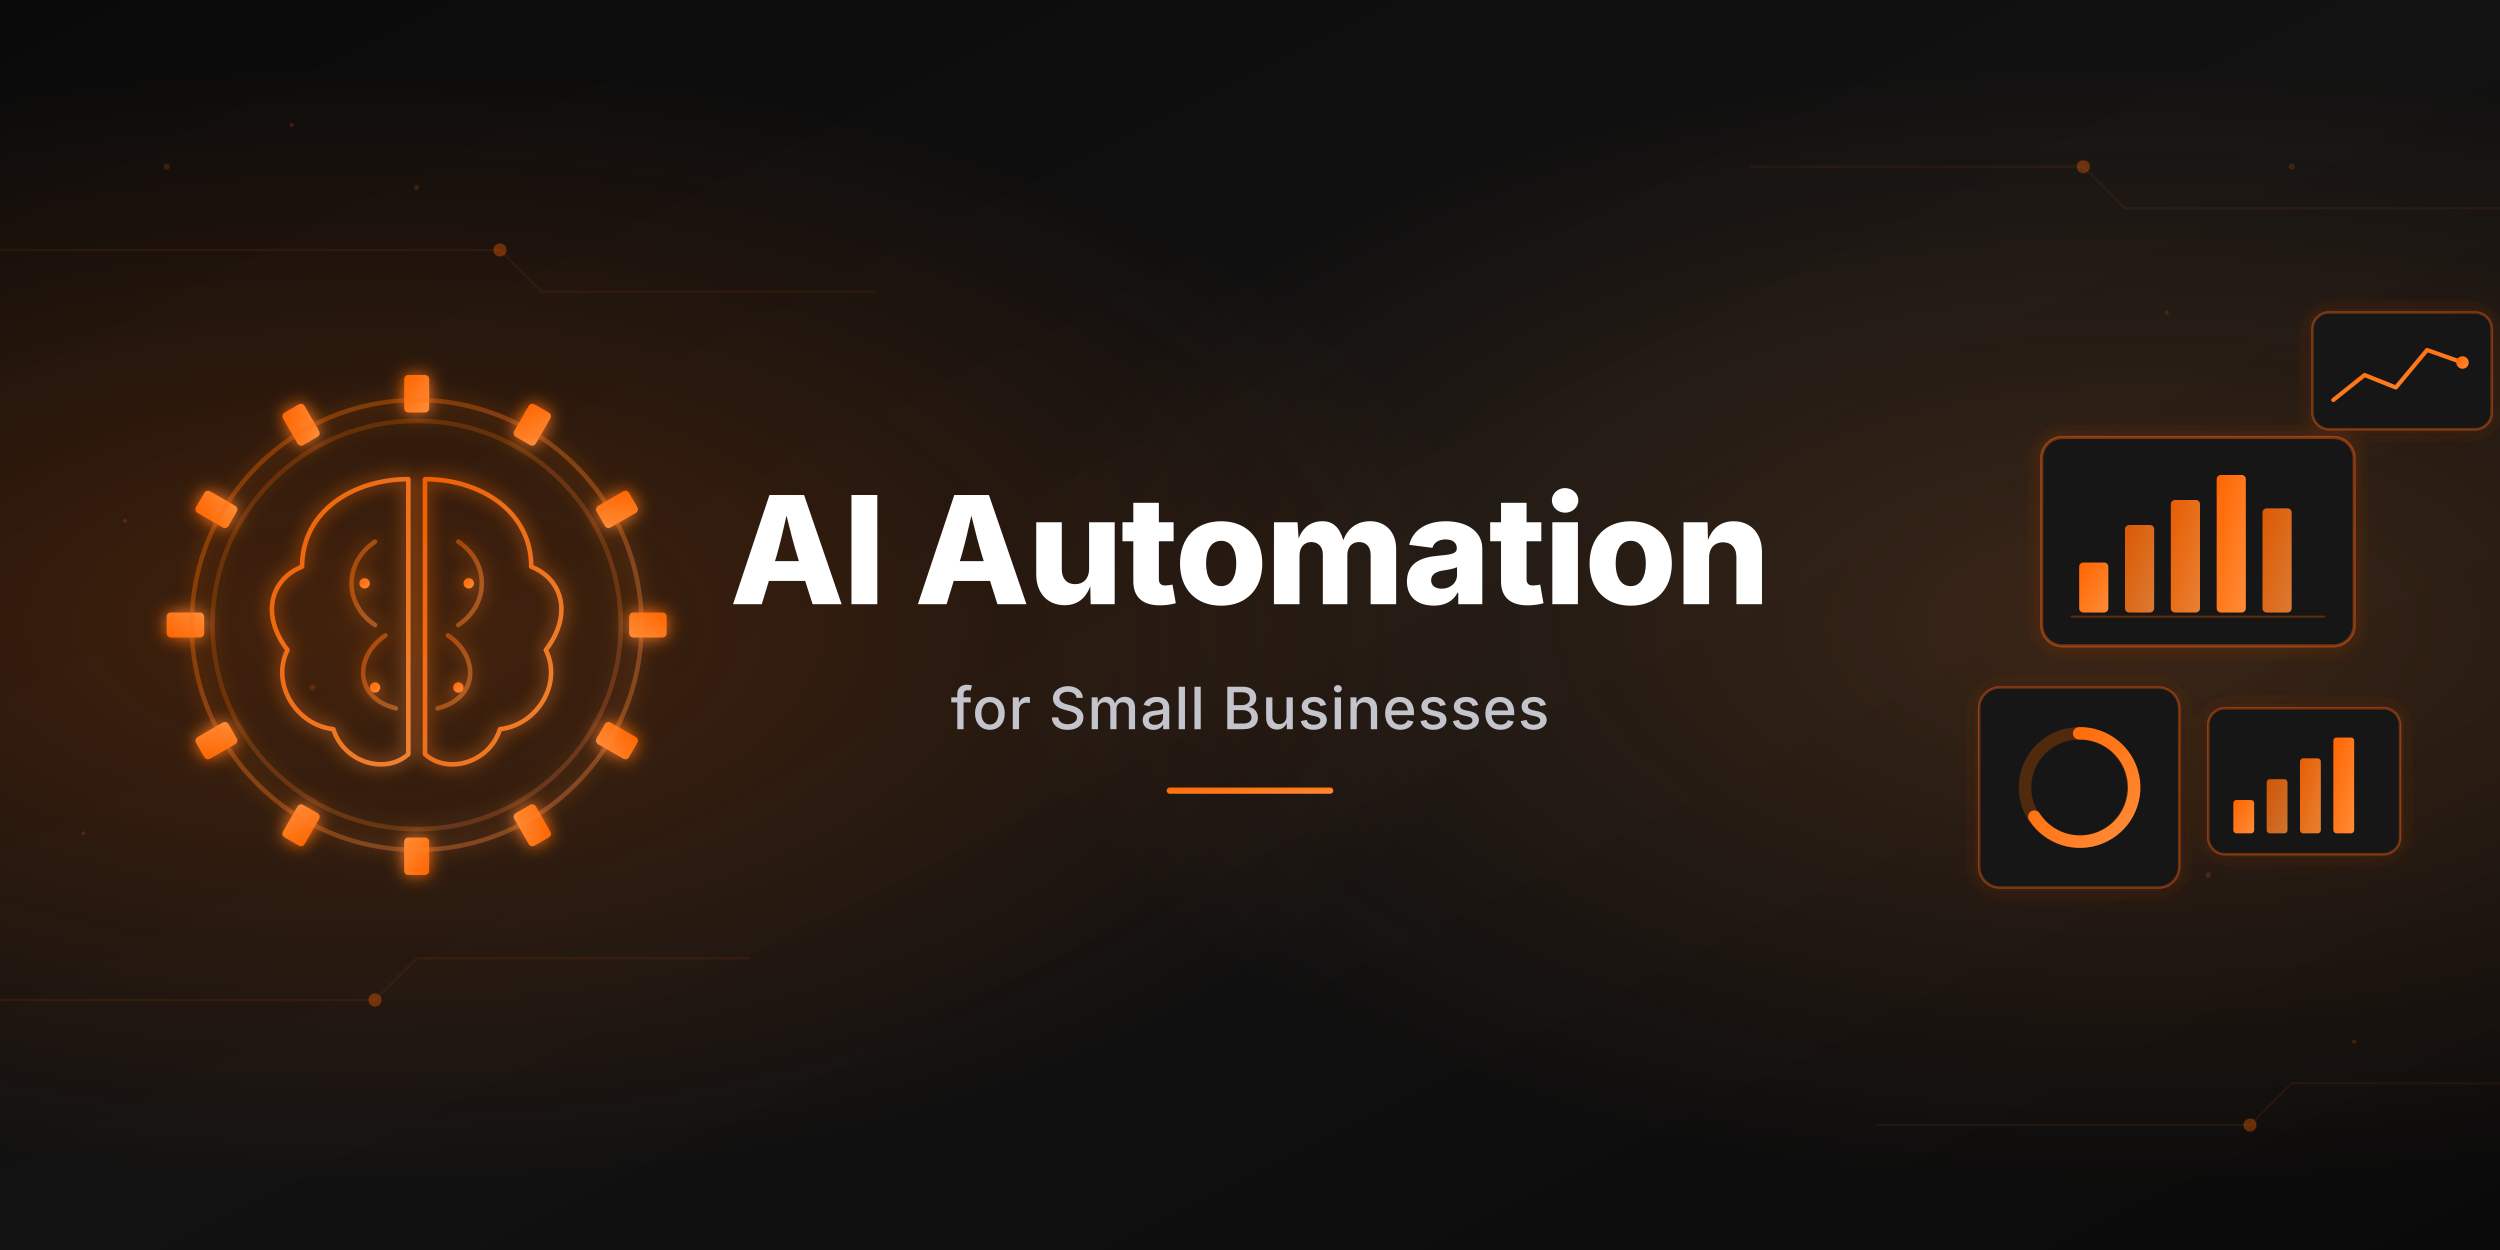
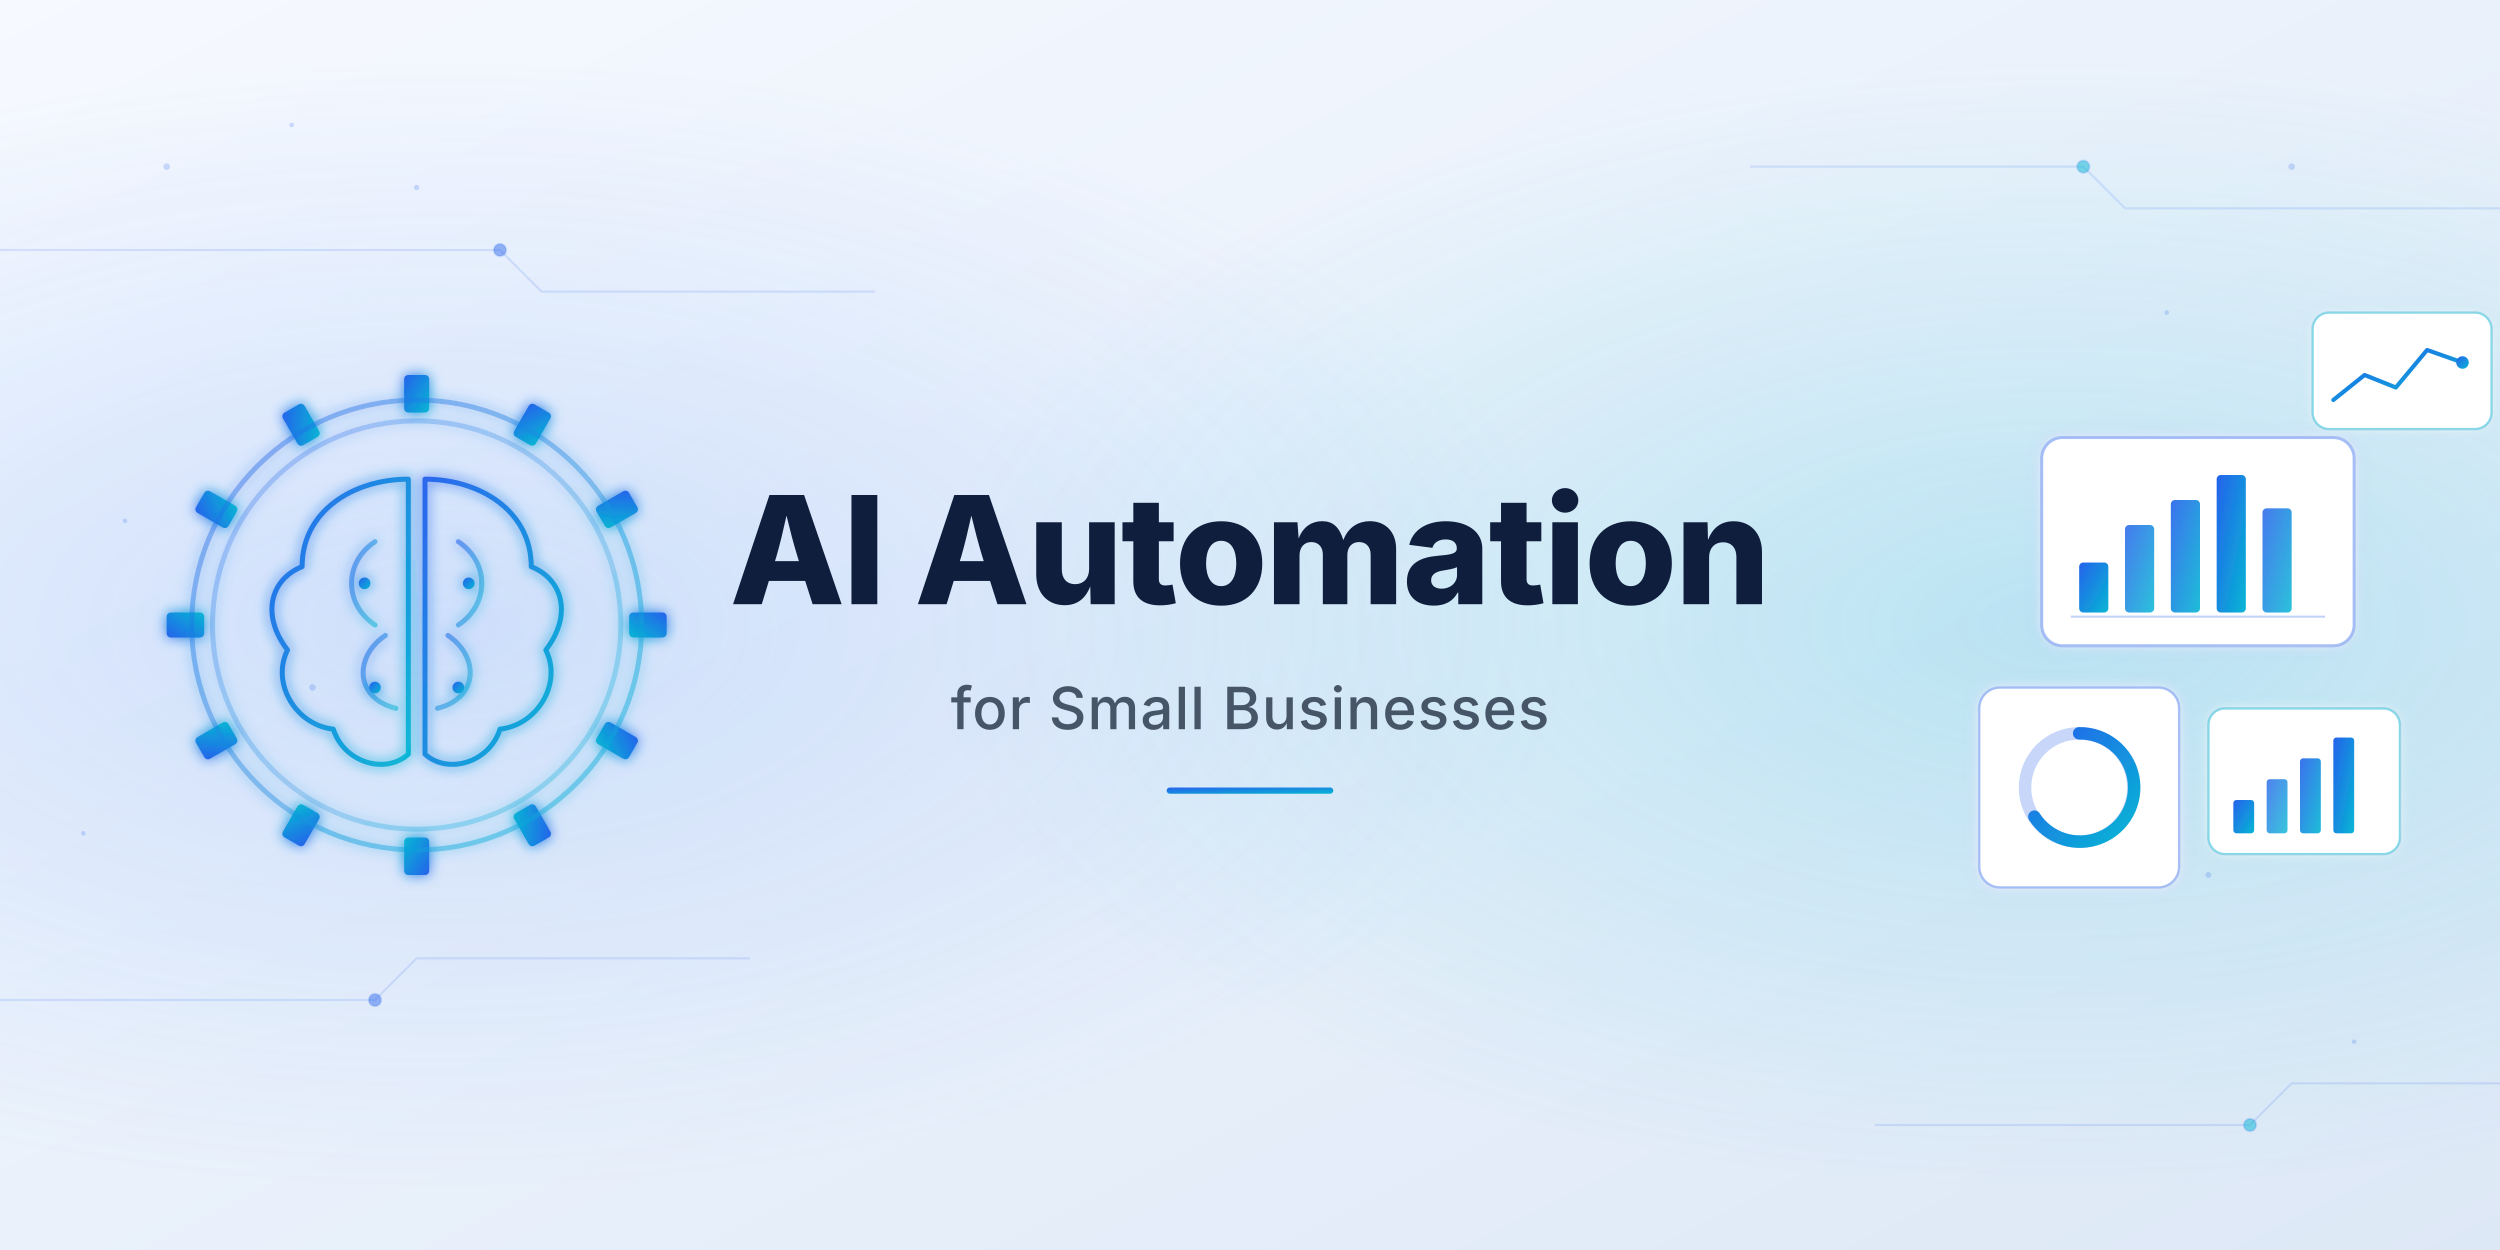
<svg xmlns="http://www.w3.org/2000/svg" viewBox="0 0 1200 600" preserveAspectRatio="xMidYMid slice" role="img" aria-label="AI Automation for Small Businesses">
  <defs>
    <linearGradient id="bg" x1="0" y1="0" x2="1" y2="1">
-       <stop offset="0%" stop-color="#0a0a0a" />
-       <stop offset="50%" stop-color="#121212" />
-       <stop offset="100%" stop-color="#0a0a0a" />
+       <stop offset="0%" stop-color="#f6f9ff" />
+       <stop offset="50%" stop-color="#eaf1fb" />
+       <stop offset="100%" stop-color="#dde8f6" />
    </linearGradient>
-     <radialGradient id="glowLeft" cx="0.15" cy="0.5" r="0.45">
-       <stop offset="0%" stop-color="#ff6500" stop-opacity="0.22" />
-       <stop offset="100%" stop-color="#ff6500" stop-opacity="0" />
+     <radialGradient id="glowLeft" cx="0.18" cy="0.5" r="0.45">
+       <stop offset="0%" stop-color="#3b82f6" stop-opacity="0.18" />
+       <stop offset="100%" stop-color="#3b82f6" stop-opacity="0" />
    </radialGradient>
-     <radialGradient id="glowRight" cx="0.85" cy="0.5" r="0.45">
-       <stop offset="0%" stop-color="#ff8c38" stop-opacity="0.18" />
-       <stop offset="100%" stop-color="#ff8c38" stop-opacity="0" />
+     <radialGradient id="glowRight" cx="0.82" cy="0.5" r="0.45">
+       <stop offset="0%" stop-color="#06b6d4" stop-opacity="0.2" />
+       <stop offset="100%" stop-color="#06b6d4" stop-opacity="0" />
    </radialGradient>
-     <linearGradient id="orange" x1="0" y1="0" x2="1" y2="1">
-       <stop offset="0%" stop-color="#ff6500" />
-       <stop offset="100%" stop-color="#ff8c38" />
+     <linearGradient id="accent" x1="0" y1="0" x2="1" y2="1">
+       <stop offset="0%" stop-color="#2563eb" />
+       <stop offset="100%" stop-color="#06b6d4" />
    </linearGradient>
    <filter id="softGlow" x="-50%" y="-50%" width="200%" height="200%">
-       <feGaussianBlur stdDeviation="4" result="b" />
+       <feGaussianBlur stdDeviation="3" result="b" />
      <feMerge>
        <feMergeNode in="b" />
        <feMergeNode in="SourceGraphic" />
      </feMerge>
    </filter>
  </defs>
  <rect width="1200" height="600" fill="url(#bg)" />
  <rect width="1200" height="600" fill="url(#glowLeft)" />
  <rect width="1200" height="600" fill="url(#glowRight)" />
-   <g stroke="#ff6500" stroke-opacity="0.08" stroke-width="1" fill="none">
+   <g stroke="#2563eb" stroke-opacity="0.14" stroke-width="1" fill="none">
    <path d="M0,120 L240,120 L260,140 L420,140" />
    <path d="M0,480 L180,480 L200,460 L360,460" />
    <path d="M840,80 L1000,80 L1020,100 L1200,100" />
    <path d="M900,540 L1080,540 L1100,520 L1200,520" />
-     <circle cx="240" cy="120" r="3" fill="#ff6500" fill-opacity="0.35" />
-     <circle cx="180" cy="480" r="3" fill="#ff6500" fill-opacity="0.35" />
-     <circle cx="1000" cy="80" r="3" fill="#ff6500" fill-opacity="0.35" />
-     <circle cx="1080" cy="540" r="3" fill="#ff6500" fill-opacity="0.35" />
+     <circle cx="240" cy="120" r="3" fill="#2563eb" fill-opacity="0.45" />
+     <circle cx="180" cy="480" r="3" fill="#2563eb" fill-opacity="0.45" />
+     <circle cx="1000" cy="80" r="3" fill="#06b6d4" fill-opacity="0.5" />
+     <circle cx="1080" cy="540" r="3" fill="#06b6d4" fill-opacity="0.5" />
  </g>
-   <g fill="#ff6500" fill-opacity="0.18">
-     <circle cx="80" cy="80" r="1.5" />
-     <circle cx="140" cy="60" r="1" />
-     <circle cx="200" cy="90" r="1.2" />
-     <circle cx="60" cy="250" r="1" />
-     <circle cx="150" cy="330" r="1.5" />
-     <circle cx="40" cy="400" r="1" />
-     <circle cx="1100" cy="80" r="1.5" />
-     <circle cx="1040" cy="150" r="1" />
-     <circle cx="1140" cy="200" r="1.2" />
-     <circle cx="1150" cy="360" r="1" />
-     <circle cx="1060" cy="420" r="1.3" />
-     <circle cx="1130" cy="500" r="1" />
+   <g fill="#2563eb" fill-opacity="0.2">
+     <circle cx="80" cy="80" r="1.6" />
+     <circle cx="140" cy="60" r="1.1" />
+     <circle cx="200" cy="90" r="1.3" />
+     <circle cx="60" cy="250" r="1.1" />
+     <circle cx="150" cy="330" r="1.6" />
+     <circle cx="40" cy="400" r="1.1" />
+     <circle cx="1100" cy="80" r="1.6" />
+     <circle cx="1040" cy="150" r="1.1" />
+     <circle cx="1140" cy="200" r="1.3" />
+     <circle cx="1150" cy="360" r="1.1" />
+     <circle cx="1060" cy="420" r="1.4" />
+     <circle cx="1130" cy="500" r="1.1" />
  </g>
-   <g transform="translate(200,300)" stroke="url(#orange)" stroke-width="2.2" fill="none" stroke-linecap="round" stroke-linejoin="round" filter="url(#softGlow)">
+   <g transform="translate(200,300)" stroke="url(#accent)" stroke-width="2.4" fill="none" stroke-linecap="round" stroke-linejoin="round" filter="url(#softGlow)">
    <g>
-       <circle cx="0" cy="0" r="98" stroke-opacity="0.22" />
+       <circle cx="0" cy="0" r="98" stroke-opacity="0.28" />
      <g>
-         <rect x="-6" y="-120" width="12" height="18" rx="2" fill="url(#orange)" stroke="none" />
+         <rect x="-6" y="-120" width="12" height="18" rx="2" fill="url(#accent)" stroke="none" />
        <g transform="rotate(30)">
-           <rect x="-6" y="-120" width="12" height="18" rx="2" fill="url(#orange)" stroke="none" />
+           <rect x="-6" y="-120" width="12" height="18" rx="2" fill="url(#accent)" stroke="none" />
        </g>
        <g transform="rotate(60)">
-           <rect x="-6" y="-120" width="12" height="18" rx="2" fill="url(#orange)" stroke="none" />
+           <rect x="-6" y="-120" width="12" height="18" rx="2" fill="url(#accent)" stroke="none" />
        </g>
        <g transform="rotate(90)">
-           <rect x="-6" y="-120" width="12" height="18" rx="2" fill="url(#orange)" stroke="none" />
+           <rect x="-6" y="-120" width="12" height="18" rx="2" fill="url(#accent)" stroke="none" />
        </g>
        <g transform="rotate(120)">
-           <rect x="-6" y="-120" width="12" height="18" rx="2" fill="url(#orange)" stroke="none" />
+           <rect x="-6" y="-120" width="12" height="18" rx="2" fill="url(#accent)" stroke="none" />
        </g>
        <g transform="rotate(150)">
-           <rect x="-6" y="-120" width="12" height="18" rx="2" fill="url(#orange)" stroke="none" />
+           <rect x="-6" y="-120" width="12" height="18" rx="2" fill="url(#accent)" stroke="none" />
        </g>
        <g transform="rotate(180)">
-           <rect x="-6" y="-120" width="12" height="18" rx="2" fill="url(#orange)" stroke="none" />
+           <rect x="-6" y="-120" width="12" height="18" rx="2" fill="url(#accent)" stroke="none" />
        </g>
        <g transform="rotate(210)">
-           <rect x="-6" y="-120" width="12" height="18" rx="2" fill="url(#orange)" stroke="none" />
+           <rect x="-6" y="-120" width="12" height="18" rx="2" fill="url(#accent)" stroke="none" />
        </g>
        <g transform="rotate(240)">
-           <rect x="-6" y="-120" width="12" height="18" rx="2" fill="url(#orange)" stroke="none" />
+           <rect x="-6" y="-120" width="12" height="18" rx="2" fill="url(#accent)" stroke="none" />
        </g>
        <g transform="rotate(270)">
-           <rect x="-6" y="-120" width="12" height="18" rx="2" fill="url(#orange)" stroke="none" />
+           <rect x="-6" y="-120" width="12" height="18" rx="2" fill="url(#accent)" stroke="none" />
        </g>
        <g transform="rotate(300)">
-           <rect x="-6" y="-120" width="12" height="18" rx="2" fill="url(#orange)" stroke="none" />
+           <rect x="-6" y="-120" width="12" height="18" rx="2" fill="url(#accent)" stroke="none" />
        </g>
        <g transform="rotate(330)">
-           <rect x="-6" y="-120" width="12" height="18" rx="2" fill="url(#orange)" stroke="none" />
+           <rect x="-6" y="-120" width="12" height="18" rx="2" fill="url(#accent)" stroke="none" />
        </g>
      </g>
-       <circle cx="0" cy="0" r="108" stroke-opacity="0.35" />
+       <circle cx="0" cy="0" r="108" stroke-opacity="0.42" />
    </g>
-     <path d="M -4 -70 C -30 -70 -55 -55 -55 -28 C -70 -22 -75 -5 -62 12 C -70 28 -58 48 -40 50 C -35 66 -15 72 -4 62 L -4 -70 Z" stroke-opacity="0.9" />
-     <path d="M 4 -70 C 30 -70 55 -55 55 -28 C 70 -22 75 -5 62 12 C 70 28 58 48 40 50 C 35 66 15 72 4 62 L 4 -70 Z" stroke-opacity="0.9" />
-     <path d="M -20 -40 C -35 -30 -35 -10 -20 0" stroke-opacity="0.5" />
-     <path d="M -15 5 C -30 15 -30 35 -10 40" stroke-opacity="0.5" />
-     <path d="M 20 -40 C 35 -30 35 -10 20 0" stroke-opacity="0.5" />
-     <path d="M 15 5 C 30 15 30 35 10 40" stroke-opacity="0.5" />
-     <circle cx="-25" cy="-20" r="2.5" fill="url(#orange)" stroke="none" />
-     <circle cx="25" cy="-20" r="2.5" fill="url(#orange)" stroke="none" />
-     <circle cx="-20" cy="30" r="2.5" fill="url(#orange)" stroke="none" />
-     <circle cx="20" cy="30" r="2.5" fill="url(#orange)" stroke="none" />
+     <path d="M -4 -70 C -30 -70 -55 -55 -55 -28 C -70 -22 -75 -5 -62 12 C -70 28 -58 48 -40 50 C -35 66 -15 72 -4 62 L -4 -70 Z" stroke-opacity="0.95" />
+     <path d="M 4 -70 C 30 -70 55 -55 55 -28 C 70 -22 75 -5 62 12 C 70 28 58 48 40 50 C 35 66 15 72 4 62 L 4 -70 Z" stroke-opacity="0.95" />
+     <path d="M -20 -40 C -35 -30 -35 -10 -20 0" stroke-opacity="0.55" />
+     <path d="M -15 5 C -30 15 -30 35 -10 40" stroke-opacity="0.55" />
+     <path d="M 20 -40 C 35 -30 35 -10 20 0" stroke-opacity="0.55" />
+     <path d="M 15 5 C 30 15 30 35 10 40" stroke-opacity="0.55" />
+     <circle cx="-25" cy="-20" r="2.8" fill="url(#accent)" stroke="none" />
+     <circle cx="25" cy="-20" r="2.8" fill="url(#accent)" stroke="none" />
+     <circle cx="-20" cy="30" r="2.8" fill="url(#accent)" stroke="none" />
+     <circle cx="20" cy="30" r="2.8" fill="url(#accent)" stroke="none" />
  </g>
  <g font-family="'Bricolage Grotesque','Inter',system-ui,sans-serif" text-anchor="middle">
-     <text x="600" y="290" font-size="72" font-weight="800" fill="#ffffff" letter-spacing="-1">AI Automation</text>
-     <text x="600" y="350" font-size="28" font-weight="500" fill="#c4c4cc" letter-spacing="0.5">for Small Businesses</text>
-     <rect x="560" y="378" width="80" height="3" rx="1.5" fill="url(#orange)" />
+     <text x="600" y="290" font-size="72" font-weight="800" fill="#0f1e3d" letter-spacing="-1">AI Automation</text>
+     <text x="600" y="350" font-size="28" font-weight="500" fill="#475569" letter-spacing="0.5">for Small Businesses</text>
+     <rect x="560" y="378" width="80" height="3" rx="1.5" fill="url(#accent)" />
  </g>
  <g transform="translate(1000,300)" filter="url(#softGlow)">
    <g transform="translate(-20,-90)">
-       <rect x="0" y="0" width="150" height="100" rx="10" fill="#161616" stroke="#ff6500" stroke-opacity="0.4" stroke-width="1.5" />
-       <rect x="18" y="60" width="14" height="24" rx="2" fill="url(#orange)" />
-       <rect x="40" y="42" width="14" height="42" rx="2" fill="url(#orange)" opacity="0.85" />
-       <rect x="62" y="30" width="14" height="54" rx="2" fill="url(#orange)" opacity="0.9" />
-       <rect x="84" y="18" width="14" height="66" rx="2" fill="url(#orange)" />
-       <rect x="106" y="34" width="14" height="50" rx="2" fill="url(#orange)" opacity="0.85" />
-       <line x1="14" y1="86" x2="136" y2="86" stroke="#ff6500" stroke-opacity="0.3" stroke-width="1" />
+       <rect x="0" y="0" width="150" height="100" rx="10" fill="#ffffff" stroke="#2563eb" stroke-opacity="0.4" stroke-width="1.5" />
+       <rect x="18" y="60" width="14" height="24" rx="2" fill="url(#accent)" />
+       <rect x="40" y="42" width="14" height="42" rx="2" fill="url(#accent)" opacity="0.85" />
+       <rect x="62" y="30" width="14" height="54" rx="2" fill="url(#accent)" opacity="0.9" />
+       <rect x="84" y="18" width="14" height="66" rx="2" fill="url(#accent)" />
+       <rect x="106" y="34" width="14" height="50" rx="2" fill="url(#accent)" opacity="0.85" />
+       <line x1="14" y1="86" x2="136" y2="86" stroke="#2563eb" stroke-opacity="0.28" stroke-width="1" />
    </g>
    <g transform="translate(110,-150)">
-       <rect x="0" y="0" width="86" height="56" rx="8" fill="#161616" stroke="#ff6500" stroke-opacity="0.35" stroke-width="1.2" />
-       <polyline points="10,42 25,30 40,36 55,18 72,24" fill="none" stroke="url(#orange)" stroke-width="2" stroke-linecap="round" stroke-linejoin="round" />
-       <circle cx="72" cy="24" r="3" fill="url(#orange)" />
+       <rect x="0" y="0" width="86" height="56" rx="8" fill="#ffffff" stroke="#06b6d4" stroke-opacity="0.5" stroke-width="1.2" />
+       <polyline points="10,42 25,30 40,36 55,18 72,24" fill="none" stroke="url(#accent)" stroke-width="2" stroke-linecap="round" stroke-linejoin="round" />
+       <circle cx="72" cy="24" r="3" fill="url(#accent)" />
    </g>
    <g transform="translate(-50,30)">
-       <rect x="0" y="0" width="96" height="96" rx="10" fill="#161616" stroke="#ff6500" stroke-opacity="0.35" stroke-width="1.2" />
-       <circle cx="48" cy="48" r="26" fill="none" stroke="#ff6500" stroke-opacity="0.25" stroke-width="6" />
-       <path d="M 48 22 A 26 26 0 1 1 26.5 62" fill="none" stroke="url(#orange)" stroke-width="6" stroke-linecap="round" />
+       <rect x="0" y="0" width="96" height="96" rx="10" fill="#ffffff" stroke="#2563eb" stroke-opacity="0.4" stroke-width="1.2" />
+       <circle cx="48" cy="48" r="26" fill="none" stroke="#2563eb" stroke-opacity="0.25" stroke-width="6" />
+       <path d="M 48 22 A 26 26 0 1 1 26.5 62" fill="none" stroke="url(#accent)" stroke-width="6" stroke-linecap="round" />
    </g>
    <g transform="translate(60,40)">
-       <rect x="0" y="0" width="92" height="70" rx="8" fill="#161616" stroke="#ff6500" stroke-opacity="0.35" stroke-width="1.2" />
-       <rect x="12" y="44" width="10" height="16" rx="1.5" fill="url(#orange)" />
-       <rect x="28" y="34" width="10" height="26" rx="1.5" fill="url(#orange)" opacity="0.8" />
-       <rect x="44" y="24" width="10" height="36" rx="1.5" fill="url(#orange)" opacity="0.9" />
-       <rect x="60" y="14" width="10" height="46" rx="1.5" fill="url(#orange)" />
+       <rect x="0" y="0" width="92" height="70" rx="8" fill="#ffffff" stroke="#06b6d4" stroke-opacity="0.5" stroke-width="1.2" />
+       <rect x="12" y="44" width="10" height="16" rx="1.5" fill="url(#accent)" />
+       <rect x="28" y="34" width="10" height="26" rx="1.5" fill="url(#accent)" opacity="0.8" />
+       <rect x="44" y="24" width="10" height="36" rx="1.5" fill="url(#accent)" opacity="0.9" />
+       <rect x="60" y="14" width="10" height="46" rx="1.5" fill="url(#accent)" />
    </g>
  </g>
</svg>
